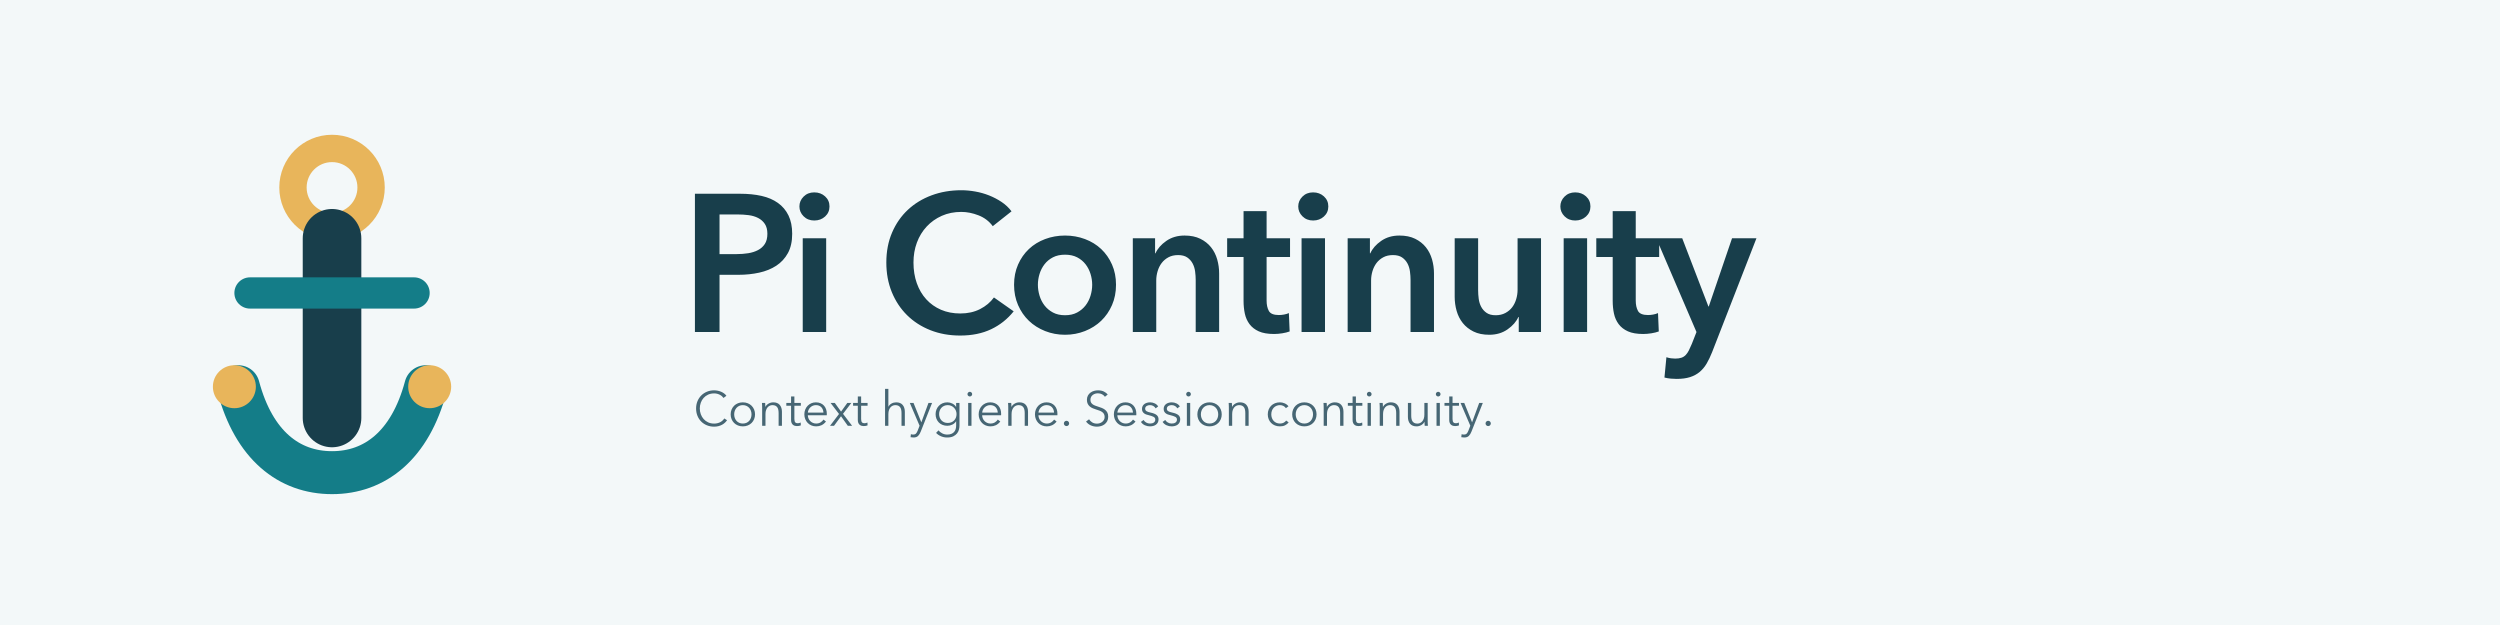
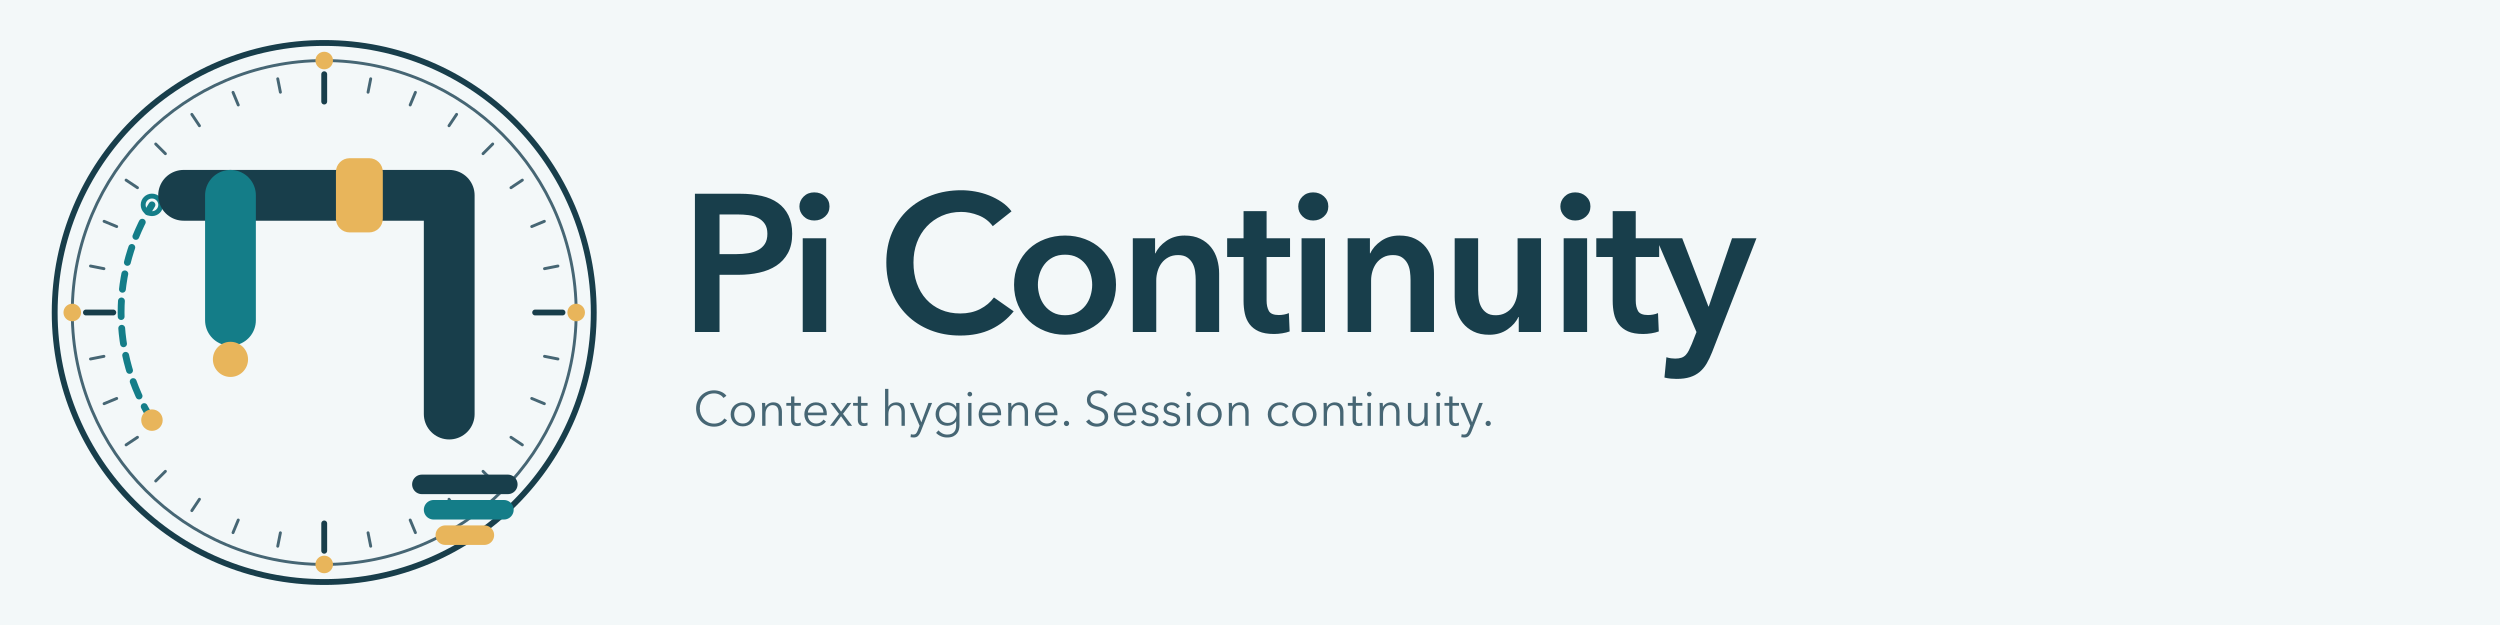
<svg xmlns="http://www.w3.org/2000/svg" width="1280" height="320" viewBox="0 0 1280 320" role="img" aria-labelledby="title description">
  <path fill="#f3f8f9" stroke="none" d="M 0 0 L 1280 0 L 1280 320 L 0 320 Z" />
-   <g id="continuity-mark">
-     <path fill="none" stroke="#e8b55b" stroke-width="14" d="M 190 96 C 190 107.046 181.046 116 170 116 C 158.954 116 150 107.046 150 96 C 150 84.954 158.954 76 170 76 C 181.046 76 190 84.954 190 96 Z" />
-     <path fill="none" stroke="#183e4b" stroke-width="30" stroke-linecap="round" d="M 170 122 L 170 214" />
-     <path fill="none" stroke="#147d88" stroke-width="16" stroke-linecap="round" d="M 128 150 L 212 150" />
-     <path fill="none" stroke="#147d88" stroke-width="22" stroke-linecap="round" d="M 122 198 C 130 228 148 242 170 242 C 192 242 210 228 218 198" />
-     <path fill="#e8b55b" stroke="none" d="M 131 198 C 131 204.075 126.075 209 120 209 C 113.925 209 109 204.075 109 198 C 109 191.925 113.925 187 120 187 C 126.075 187 131 191.925 131 198 Z" />
-     <path fill="#e8b55b" stroke="none" d="M 231 198 C 231 204.075 226.075 209 220 209 C 213.925 209 209 204.075 209 198 C 209 191.925 213.925 187 220 187 C 226.075 187 231 191.925 231 198 Z" />
+   <g transform="translate(6 0)">
+     <g id="continuity-mark">
+       <circle cx="160" cy="160" r="138" fill="none" stroke="#183e4b" stroke-width="3" />
+       <circle cx="160" cy="160" r="129" fill="none" stroke="#466674" stroke-width="1.5" />
+       <path fill="none" stroke="#183e4b" stroke-width="3" stroke-linecap="round" d="M 160 38 L 160 52" />
+       <path fill="none" stroke="#466674" stroke-width="1.5" stroke-linecap="round" d="M 183.8 40.34 L 182.44 47.21" />
+       <path fill="none" stroke="#466674" stroke-width="1.5" stroke-linecap="round" d="M 206.69 47.29 L 204.01 53.75" />
+       <path fill="none" stroke="#466674" stroke-width="1.5" stroke-linecap="round" d="M 227.78 58.56 L 223.89 64.38" />
+       <path fill="none" stroke="#466674" stroke-width="1.5" stroke-linecap="round" d="M 246.27 73.73 L 241.32 78.68" />
+       <path fill="none" stroke="#466674" stroke-width="1.5" stroke-linecap="round" d="M 261.44 92.22 L 255.62 96.11" />
+       <path fill="none" stroke="#466674" stroke-width="1.5" stroke-linecap="round" d="M 272.71 113.31 L 266.25 115.99" />
+       <path fill="none" stroke="#466674" stroke-width="1.5" stroke-linecap="round" d="M 279.66 136.2 L 272.79 137.56" />
+       <path fill="none" stroke="#183e4b" stroke-width="3" stroke-linecap="round" d="M 282 160 L 268 160" />
+       <path fill="none" stroke="#466674" stroke-width="1.5" stroke-linecap="round" d="M 279.66 183.8 L 272.79 182.44" />
+       <path fill="none" stroke="#466674" stroke-width="1.5" stroke-linecap="round" d="M 272.71 206.69 L 266.25 204.01" />
+       <path fill="none" stroke="#466674" stroke-width="1.5" stroke-linecap="round" d="M 261.44 227.78 L 255.62 223.89" />
+       <path fill="none" stroke="#466674" stroke-width="1.5" stroke-linecap="round" d="M 246.27 246.27 L 241.32 241.32" />
+       <path fill="none" stroke="#466674" stroke-width="1.5" stroke-linecap="round" d="M 227.78 261.44 L 223.89 255.62" />
+       <path fill="none" stroke="#466674" stroke-width="1.5" stroke-linecap="round" d="M 206.69 272.71 L 204.01 266.25" />
+       <path fill="none" stroke="#466674" stroke-width="1.5" stroke-linecap="round" d="M 183.8 279.66 L 182.44 272.79" />
+       <path fill="none" stroke="#183e4b" stroke-width="3" stroke-linecap="round" d="M 160 282 L 160 268" />
+       <path fill="none" stroke="#466674" stroke-width="1.5" stroke-linecap="round" d="M 136.2 279.66 L 137.56 272.79" />
+       <path fill="none" stroke="#466674" stroke-width="1.5" stroke-linecap="round" d="M 113.31 272.71 L 115.99 266.25" />
+       <path fill="none" stroke="#466674" stroke-width="1.5" stroke-linecap="round" d="M 92.22 261.44 L 96.11 255.62" />
+       <path fill="none" stroke="#466674" stroke-width="1.5" stroke-linecap="round" d="M 73.73 246.27 L 78.68 241.32" />
+       <path fill="none" stroke="#466674" stroke-width="1.5" stroke-linecap="round" d="M 58.56 227.78 L 64.38 223.89" />
+       <path fill="none" stroke="#466674" stroke-width="1.5" stroke-linecap="round" d="M 47.29 206.69 L 53.75 204.01" />
+       <path fill="none" stroke="#466674" stroke-width="1.5" stroke-linecap="round" d="M 40.34 183.8 L 47.21 182.44" />
+       <path fill="none" stroke="#183e4b" stroke-width="3" stroke-linecap="round" d="M 38 160 L 52 160" />
+       <path fill="none" stroke="#466674" stroke-width="1.5" stroke-linecap="round" d="M 40.34 136.2 L 47.21 137.56" />
+       <path fill="none" stroke="#466674" stroke-width="1.5" stroke-linecap="round" d="M 47.29 113.31 L 53.75 115.99" />
+       <path fill="none" stroke="#466674" stroke-width="1.5" stroke-linecap="round" d="M 58.56 92.22 L 64.38 96.11" />
+       <path fill="none" stroke="#466674" stroke-width="1.5" stroke-linecap="round" d="M 73.73 73.73 L 78.68 78.68" />
+       <path fill="none" stroke="#466674" stroke-width="1.5" stroke-linecap="round" d="M 92.22 58.56 L 96.11 64.38" />
+       <path fill="none" stroke="#466674" stroke-width="1.5" stroke-linecap="round" d="M 113.31 47.29 L 115.99 53.75" />
+       <path fill="none" stroke="#466674" stroke-width="1.5" stroke-linecap="round" d="M 136.2 40.34 L 137.56 47.21" />
+       <circle cx="160" cy="31" r="4.5" fill="#e8b55b" stroke="none" />
+       <circle cx="289" cy="160" r="4.5" fill="#e8b55b" stroke="none" />
+       <circle cx="160" cy="289" r="4.5" fill="#e8b55b" stroke="none" />
+       <circle cx="31" cy="160" r="4.5" fill="#e8b55b" stroke="none" />
+       <path fill="none" stroke="#147d88" stroke-width="3.5" stroke-linecap="round" stroke-dasharray="8 6" d="M 71.8 215.11 A 104 104 0 0 1 71.8 104.89" />
+       <circle cx="71.8" cy="215.11" r="5.5" fill="#e8b55b" stroke="none" />
+       <circle cx="71.8" cy="104.89" r="4.5" fill="none" stroke="#147d88" stroke-width="2.5" />
+       <path fill="none" stroke="#183e4b" stroke-width="26" stroke-linecap="round" stroke-linejoin="round" d="M 88 100 L 224 100 L 224 212" />
+       <rect fill="#e8b55b" stroke="none" x="166" y="81" width="24" height="38" rx="7" />
+       <path fill="none" stroke="#147d88" stroke-width="26" stroke-linecap="round" d="M 112 100 L 112 164" />
+       <circle cx="112" cy="184" r="9" fill="#e8b55b" stroke="none" />
+       <path fill="none" stroke="#183e4b" stroke-width="10" stroke-linecap="round" d="M 210 248 L 254 248" />
+       <path fill="none" stroke="#147d88" stroke-width="10" stroke-linecap="round" d="M 216 261 L 252 261" />
+       <path fill="none" stroke="#e8b55b" stroke-width="10" stroke-linecap="round" d="M 222 274 L 242 274" />
+     </g>
  </g>
  <g id="wordmark">
    <g>
      <path fill="#183e4b" stroke="none" d="M 355.8 99.2 L 378.9 99.2 Q 385 99.2 389.9 100.3 Q 394.8 101.4 398.3 103.9 Q 401.8 106.4 403.7 110.3 Q 405.6 114.2 405.6 119.7 Q 405.6 125.6 403.4 129.6 Q 401.2 133.6 397.45 136.05 Q 393.7 138.5 388.7 139.6 Q 383.7 140.7 378.1 140.7 L 368.4 140.7 L 368.4 170 L 355.8 170 L 355.8 99.2 Z M 377.2 130.1 Q 380.3 130.1 383.1 129.65 Q 385.9 129.2 388.1 128.05 Q 390.3 126.9 391.6 124.9 Q 392.9 122.9 392.9 119.7 Q 392.9 116.6 391.6 114.65 Q 390.3 112.7 388.15 111.6 Q 386 110.5 383.25 110.15 Q 380.5 109.8 377.6 109.8 L 368.4 109.8 L 368.4 130.1 L 377.2 130.1 Z M 411 122 L 423 122 L 423 170 L 411 170 L 411 122 Z M 409.3 105.7 Q 409.3 102.8 411.45 100.65 Q 413.6 98.5 416.9 98.5 Q 420.2 98.5 422.45 100.55 Q 424.7 102.6 424.7 105.7 Q 424.7 108.8 422.45 110.85 Q 420.2 112.9 416.9 112.9 Q 413.6 112.9 411.45 110.75 Q 409.3 108.6 409.3 105.7 Z M 508.3 115.8 Q 505.5 112 501 110.25 Q 496.5 108.5 492.2 108.5 Q 486.7 108.5 482.2 110.5 Q 477.7 112.5 474.45 116 Q 471.2 119.5 469.45 124.2 Q 467.7 128.9 467.7 134.4 Q 467.7 140.2 469.4 145 Q 471.1 149.8 474.25 153.25 Q 477.4 156.7 481.8 158.6 Q 486.2 160.5 491.7 160.5 Q 497.4 160.5 501.8 158.25 Q 506.2 156 508.9 152.3 L 519 159.4 Q 514.3 165.3 507.5 168.55 Q 500.7 171.8 491.6 171.8 Q 483.3 171.8 476.35 169.05 Q 469.4 166.3 464.4 161.35 Q 459.4 156.4 456.6 149.55 Q 453.8 142.7 453.8 134.4 Q 453.8 125.9 456.75 119.05 Q 459.7 112.2 464.85 107.4 Q 470 102.6 477 100 Q 484 97.4 492.2 97.4 Q 495.6 97.4 499.3 98.05 Q 503 98.7 506.4 100.05 Q 509.8 101.4 512.8 103.4 Q 515.8 105.4 517.9 108.2 L 508.3 115.8 Z M 519.2 145.8 Q 519.2 140.1 521.25 135.45 Q 523.3 130.8 526.8 127.5 Q 530.3 124.2 535.1 122.4 Q 539.9 120.6 545.3 120.6 Q 550.7 120.6 555.5 122.4 Q 560.3 124.2 563.8 127.5 Q 567.3 130.8 569.35 135.45 Q 571.4 140.1 571.4 145.8 Q 571.4 151.5 569.35 156.2 Q 567.3 160.9 563.8 164.25 Q 560.3 167.6 555.5 169.5 Q 550.7 171.4 545.3 171.4 Q 539.9 171.4 535.1 169.5 Q 530.3 167.6 526.8 164.25 Q 523.3 160.9 521.25 156.2 Q 519.2 151.5 519.2 145.8 Z M 531.4 145.8 Q 531.4 148.6 532.25 151.4 Q 533.1 154.2 534.8 156.4 Q 536.5 158.6 539.1 160 Q 541.7 161.4 545.3 161.4 Q 548.9 161.4 551.5 160 Q 554.1 158.6 555.8 156.4 Q 557.5 154.2 558.35 151.4 Q 559.2 148.6 559.2 145.8 Q 559.2 143 558.35 140.25 Q 557.5 137.5 555.8 135.3 Q 554.1 133.1 551.5 131.75 Q 548.9 130.4 545.3 130.4 Q 541.7 130.4 539.1 131.75 Q 536.5 133.1 534.8 135.3 Q 533.1 137.5 532.25 140.25 Q 531.4 143 531.4 145.8 Z M 580 122 L 591.4 122 L 591.4 129.7 L 591.6 129.7 Q 593.2 126.1 597.15 123.35 Q 601.1 120.6 606.5 120.6 Q 611.2 120.6 614.55 122.25 Q 617.9 123.9 620.05 126.6 Q 622.2 129.3 623.2 132.8 Q 624.2 136.3 624.2 140 L 624.2 170 L 612.2 170 L 612.2 143.4 Q 612.2 141.3 611.9 139 Q 611.6 136.7 610.6 134.85 Q 609.6 133 607.85 131.8 Q 606.1 130.6 603.2 130.6 Q 600.3 130.6 598.2 131.75 Q 596.1 132.9 594.75 134.7 Q 593.4 136.5 592.7 138.85 Q 592 141.2 592 143.6 L 592 170 L 580 170 L 580 122 Z M 628.3 131.6 L 628.3 122 L 636.7 122 L 636.7 108.1 L 648.5 108.1 L 648.5 122 L 660.5 122 L 660.5 131.6 L 648.5 131.6 L 648.5 153.9 Q 648.5 157.1 649.65 159.2 Q 650.8 161.3 654.8 161.3 Q 656 161.3 657.4 161.05 Q 658.8 160.8 659.9 160.3 L 660.3 169.7 Q 658.7 170.3 656.5 170.65 Q 654.3 171 652.3 171 Q 647.5 171 644.5 169.65 Q 641.5 168.3 639.75 165.95 Q 638 163.6 637.35 160.55 Q 636.7 157.5 636.7 154 L 636.7 131.6 L 628.3 131.6 Z M 666.4 122 L 678.4 122 L 678.4 170 L 666.4 170 L 666.4 122 Z M 664.7 105.7 Q 664.7 102.8 666.85 100.65 Q 669 98.5 672.3 98.5 Q 675.6 98.5 677.85 100.55 Q 680.1 102.6 680.1 105.7 Q 680.1 108.8 677.85 110.85 Q 675.6 112.9 672.3 112.9 Q 669 112.9 666.85 110.75 Q 664.7 108.6 664.7 105.7 Z M 690 122 L 701.4 122 L 701.4 129.7 L 701.6 129.7 Q 703.2 126.1 707.15 123.35 Q 711.1 120.6 716.5 120.6 Q 721.2 120.6 724.55 122.25 Q 727.9 123.9 730.05 126.6 Q 732.2 129.3 733.2 132.8 Q 734.2 136.3 734.2 140 L 734.2 170 L 722.2 170 L 722.2 143.4 Q 722.2 141.3 721.9 139 Q 721.6 136.7 720.6 134.85 Q 719.6 133 717.85 131.8 Q 716.1 130.6 713.2 130.6 Q 710.3 130.6 708.2 131.75 Q 706.1 132.9 704.75 134.7 Q 703.4 136.5 702.7 138.85 Q 702 141.2 702 143.6 L 702 170 L 690 170 L 690 122 Z M 789 170 L 777.6 170 L 777.6 162.3 L 777.4 162.3 Q 775.8 165.9 771.85 168.65 Q 767.9 171.4 762.5 171.4 Q 757.8 171.4 754.45 169.75 Q 751.1 168.1 748.95 165.4 Q 746.8 162.7 745.8 159.2 Q 744.8 155.7 744.8 152 L 744.8 122 L 756.8 122 L 756.8 148.6 Q 756.8 150.7 757.1 153 Q 757.4 155.3 758.4 157.15 Q 759.4 159 761.15 160.2 Q 762.9 161.4 765.8 161.4 Q 768.6 161.4 770.75 160.25 Q 772.9 159.1 774.25 157.3 Q 775.6 155.5 776.3 153.15 Q 777 150.8 777 148.4 L 777 122 L 789 122 L 789 170 Z M 800.6 122 L 812.6 122 L 812.6 170 L 800.6 170 L 800.6 122 Z M 798.9 105.7 Q 798.9 102.8 801.05 100.65 Q 803.2 98.5 806.5 98.5 Q 809.8 98.5 812.05 100.55 Q 814.3 102.6 814.3 105.7 Q 814.3 108.8 812.05 110.85 Q 809.8 112.9 806.5 112.9 Q 803.2 112.9 801.05 110.75 Q 798.9 108.6 798.9 105.7 Z M 817.3 131.6 L 817.3 122 L 825.7 122 L 825.7 108.1 L 837.5 108.1 L 837.5 122 L 849.5 122 L 849.5 131.6 L 837.5 131.6 L 837.5 153.9 Q 837.5 157.1 838.65 159.2 Q 839.8 161.3 843.8 161.3 Q 845 161.3 846.4 161.05 Q 847.8 160.8 848.9 160.3 L 849.3 169.7 Q 847.7 170.3 845.5 170.65 Q 843.3 171 841.3 171 Q 836.5 171 833.5 169.65 Q 830.5 168.3 828.75 165.95 Q 827 163.6 826.35 160.55 Q 825.7 157.5 825.7 154 L 825.7 131.6 L 817.3 131.6 Z M 848 122 L 861.3 122 L 874.7 156.9 L 874.9 156.9 L 886.8 122 L 899.3 122 L 876.6 180.3 Q 875.3 183.6 873.8 186.15 Q 872.3 188.7 870.2 190.45 Q 868.1 192.2 865.25 193.1 Q 862.4 194 858.4 194 Q 856.9 194 855.35 193.85 Q 853.8 193.7 852.2 193.3 L 853.2 182.9 Q 854.4 183.3 855.55 183.45 Q 856.7 183.6 857.7 183.6 Q 859.6 183.6 860.9 183.15 Q 862.2 182.7 863.1 181.75 Q 864 180.8 864.7 179.4 Q 865.4 178 866.2 176.1 L 868.6 170 L 848 122 Z" />
    </g>
  </g>
  <g id="descriptor">
    <g>
      <path fill="#466674" stroke="none" d="M 372.25 215.15 Q 371.8 215.825 371.163 216.425 Q 370.525 217.025 369.688 217.475 Q 368.85 217.925 367.838 218.188 Q 366.825 218.45 365.625 218.45 Q 363.625 218.45 361.925 217.75 Q 360.225 217.05 359 215.813 Q 357.775 214.575 357.087 212.875 Q 356.4 211.175 356.4 209.15 Q 356.4 207.125 357.1 205.425 Q 357.8 203.725 359.038 202.488 Q 360.275 201.25 361.962 200.55 Q 363.65 199.85 365.625 199.85 Q 366.6 199.85 367.538 200.05 Q 368.475 200.25 369.3 200.612 Q 370.125 200.975 370.8 201.488 Q 371.475 202 371.925 202.65 L 370.425 203.75 Q 370.15 203.325 369.688 202.9 Q 369.225 202.475 368.6 202.15 Q 367.975 201.825 367.238 201.625 Q 366.5 201.425 365.65 201.425 Q 363.925 201.425 362.563 202.05 Q 361.2 202.675 360.25 203.738 Q 359.3 204.8 358.8 206.2 Q 358.3 207.6 358.3 209.15 Q 358.3 210.7 358.813 212.1 Q 359.325 213.5 360.275 214.563 Q 361.225 215.625 362.587 216.25 Q 363.95 216.875 365.65 216.875 Q 367.175 216.875 368.55 216.25 Q 369.925 215.625 370.85 214.25 L 372.25 215.15 Z M 386.575 212.15 Q 386.575 213.475 386.112 214.6 Q 385.65 215.725 384.825 216.55 Q 384 217.375 382.85 217.837 Q 381.7 218.3 380.325 218.3 Q 378.975 218.3 377.825 217.837 Q 376.675 217.375 375.85 216.55 Q 375.025 215.725 374.563 214.6 Q 374.1 213.475 374.1 212.15 Q 374.1 210.825 374.563 209.7 Q 375.025 208.575 375.85 207.75 Q 376.675 206.925 377.825 206.462 Q 378.975 206 380.325 206 Q 381.7 206 382.85 206.462 Q 384 206.925 384.825 207.75 Q 385.65 208.575 386.112 209.7 Q 386.575 210.825 386.575 212.15 Z M 384.775 212.15 Q 384.775 211.175 384.462 210.313 Q 384.15 209.45 383.575 208.813 Q 383 208.175 382.175 207.8 Q 381.35 207.425 380.325 207.425 Q 379.3 207.425 378.488 207.8 Q 377.675 208.175 377.1 208.813 Q 376.525 209.45 376.212 210.313 Q 375.9 211.175 375.9 212.15 Q 375.9 213.125 376.212 213.988 Q 376.525 214.85 377.1 215.488 Q 377.675 216.125 378.488 216.488 Q 379.3 216.85 380.325 216.85 Q 381.35 216.85 382.175 216.488 Q 383 216.125 383.575 215.488 Q 384.15 214.85 384.462 213.988 Q 384.775 213.125 384.775 212.15 Z M 391.75 206.3 Q 391.8 206.775 391.825 207.35 Q 391.85 207.925 391.85 208.3 L 391.9 208.3 Q 392.4 207.275 393.525 206.638 Q 394.65 206 395.9 206 Q 398.125 206 399.238 207.325 Q 400.35 208.65 400.35 210.825 L 400.35 218 L 398.65 218 L 398.65 211.525 Q 398.65 210.6 398.5 209.85 Q 398.35 209.1 397.987 208.563 Q 397.625 208.025 397.012 207.725 Q 396.4 207.425 395.475 207.425 Q 394.8 207.425 394.163 207.7 Q 393.525 207.975 393.025 208.537 Q 392.525 209.1 392.225 209.963 Q 391.925 210.825 391.925 212 L 391.925 218 L 390.225 218 L 390.225 208.875 Q 390.225 208.4 390.2 207.65 Q 390.175 206.9 390.125 206.3 L 391.75 206.3 Z M 410.025 207.725 L 406.725 207.725 L 406.725 214.55 Q 406.725 215.2 406.85 215.625 Q 406.975 216.05 407.212 216.287 Q 407.45 216.525 407.775 216.612 Q 408.1 216.7 408.475 216.7 Q 408.825 216.7 409.212 216.6 Q 409.6 216.5 409.95 216.325 L 410.025 217.8 Q 409.575 217.975 409.087 218.063 Q 408.6 218.15 408.025 218.15 Q 407.55 218.15 407.025 218.025 Q 406.5 217.9 406.05 217.55 Q 405.6 217.2 405.313 216.6 Q 405.025 216 405.025 215.025 L 405.025 207.725 L 402.6 207.725 L 402.6 206.3 L 405.025 206.3 L 405.025 203 L 406.725 203 L 406.725 206.3 L 410.025 206.3 L 410.025 207.725 Z M 421.6 211.25 Q 421.525 209.6 420.538 208.512 Q 419.55 207.425 417.725 207.425 Q 416.875 207.425 416.15 207.738 Q 415.425 208.05 414.875 208.588 Q 414.325 209.125 414 209.813 Q 413.675 210.5 413.625 211.25 L 421.6 211.25 Z M 423.325 211.8 Q 423.325 211.975 423.325 212.175 Q 423.325 212.375 423.3 212.6 L 413.6 212.6 Q 413.625 213.475 413.95 214.25 Q 414.275 215.025 414.85 215.6 Q 415.425 216.175 416.2 216.512 Q 416.975 216.85 417.875 216.85 Q 419.2 216.85 420.163 216.238 Q 421.125 215.625 421.625 214.825 L 422.9 215.825 Q 421.85 217.15 420.587 217.725 Q 419.325 218.3 417.875 218.3 Q 416.575 218.3 415.462 217.837 Q 414.35 217.375 413.55 216.55 Q 412.75 215.725 412.288 214.6 Q 411.825 213.475 411.825 212.15 Q 411.825 210.825 412.275 209.7 Q 412.725 208.575 413.525 207.75 Q 414.325 206.925 415.4 206.462 Q 416.475 206 417.725 206 Q 419.1 206 420.15 206.462 Q 421.2 206.925 421.9 207.713 Q 422.6 208.5 422.962 209.55 Q 423.325 210.6 423.325 211.8 Z M 429.575 211.95 L 425.25 206.3 L 427.425 206.3 L 430.625 210.75 L 433.825 206.3 L 435.875 206.3 L 431.625 211.875 L 436.275 218 L 434.075 218 L 430.6 213.125 L 427.025 218 L 424.975 218 L 429.575 211.95 Z M 444.2 207.725 L 440.9 207.725 L 440.9 214.55 Q 440.9 215.2 441.025 215.625 Q 441.15 216.05 441.387 216.287 Q 441.625 216.525 441.95 216.612 Q 442.275 216.7 442.65 216.7 Q 443 216.7 443.387 216.6 Q 443.775 216.5 444.125 216.325 L 444.2 217.8 Q 443.75 217.975 443.262 218.063 Q 442.775 218.15 442.2 218.15 Q 441.725 218.15 441.2 218.025 Q 440.675 217.9 440.225 217.55 Q 439.775 217.2 439.488 216.6 Q 439.2 216 439.2 215.025 L 439.2 207.725 L 436.775 207.725 L 436.775 206.3 L 439.2 206.3 L 439.2 203 L 440.9 203 L 440.9 206.3 L 444.2 206.3 L 444.2 207.725 Z M 454.9 208.225 Q 455.375 207.2 456.475 206.6 Q 457.575 206 458.825 206 Q 461.05 206 462.163 207.325 Q 463.275 208.65 463.275 210.825 L 463.275 218 L 461.575 218 L 461.575 211.525 Q 461.575 210.6 461.425 209.85 Q 461.275 209.1 460.913 208.563 Q 460.55 208.025 459.938 207.725 Q 459.325 207.425 458.4 207.425 Q 457.725 207.425 457.087 207.7 Q 456.45 207.975 455.95 208.537 Q 455.45 209.1 455.15 209.963 Q 454.85 210.825 454.85 212 L 454.85 218 L 453.15 218 L 453.15 199.1 L 454.85 199.1 L 454.85 208.225 L 454.9 208.225 Z M 471.7 216.175 L 471.75 216.175 L 475.375 206.3 L 477.225 206.3 L 471.4 221.025 Q 470.875 222.375 470.063 223.188 Q 469.25 224 467.725 224 Q 466.95 224 466.2 223.85 L 466.375 222.3 Q 466.975 222.5 467.625 222.5 Q 468.5 222.5 469 221.962 Q 469.5 221.425 469.875 220.425 L 470.825 217.975 L 465.825 206.3 L 467.725 206.3 L 471.7 216.175 Z M 480.5 220.35 Q 481.2 221.25 482.413 221.875 Q 483.625 222.5 484.975 222.5 Q 486.225 222.5 487.1 222.137 Q 487.975 221.775 488.512 221.15 Q 489.05 220.525 489.3 219.688 Q 489.55 218.85 489.55 217.9 L 489.55 215.7 L 489.5 215.7 Q 488.825 216.8 487.588 217.4 Q 486.35 218 485.075 218 Q 483.7 218 482.587 217.55 Q 481.475 217.1 480.688 216.313 Q 479.9 215.525 479.462 214.425 Q 479.025 213.325 479.025 212.05 Q 479.025 210.8 479.462 209.7 Q 479.9 208.6 480.688 207.775 Q 481.475 206.95 482.587 206.475 Q 483.7 206 485.075 206 Q 486.35 206 487.575 206.6 Q 488.8 207.2 489.5 208.325 L 489.55 208.325 L 489.55 206.3 L 491.25 206.3 L 491.25 217.9 Q 491.25 218.85 490.988 219.925 Q 490.725 221 490.012 221.9 Q 489.3 222.8 488.075 223.4 Q 486.85 224 484.9 224 Q 483.275 224 481.8 223.375 Q 480.325 222.75 479.275 221.65 L 480.5 220.35 Z M 480.825 212 Q 480.825 212.925 481.125 213.75 Q 481.425 214.575 481.988 215.2 Q 482.55 215.825 483.375 216.188 Q 484.2 216.55 485.25 216.55 Q 486.225 216.55 487.05 216.225 Q 487.875 215.9 488.475 215.3 Q 489.075 214.7 489.413 213.863 Q 489.75 213.025 489.75 212 Q 489.75 211.075 489.413 210.25 Q 489.075 209.425 488.475 208.8 Q 487.875 208.175 487.05 207.8 Q 486.225 207.425 485.25 207.425 Q 484.2 207.425 483.375 207.8 Q 482.55 208.175 481.988 208.8 Q 481.425 209.425 481.125 210.25 Q 480.825 211.075 480.825 212 Z M 497.4 218 L 495.7 218 L 495.7 206.3 L 497.4 206.3 L 497.4 218 Z M 497.75 201.8 Q 497.75 202.325 497.375 202.662 Q 497 203 496.55 203 Q 496.1 203 495.725 202.662 Q 495.35 202.325 495.35 201.8 Q 495.35 201.275 495.725 200.938 Q 496.1 200.6 496.55 200.6 Q 497 200.6 497.375 200.938 Q 497.75 201.275 497.75 201.8 Z M 510.85 211.25 Q 510.775 209.6 509.788 208.512 Q 508.8 207.425 506.975 207.425 Q 506.125 207.425 505.4 207.738 Q 504.675 208.05 504.125 208.588 Q 503.575 209.125 503.25 209.813 Q 502.925 210.5 502.875 211.25 L 510.85 211.25 Z M 512.575 211.8 Q 512.575 211.975 512.575 212.175 Q 512.575 212.375 512.55 212.6 L 502.85 212.6 Q 502.875 213.475 503.2 214.25 Q 503.525 215.025 504.1 215.6 Q 504.675 216.175 505.45 216.512 Q 506.225 216.85 507.125 216.85 Q 508.45 216.85 509.413 216.238 Q 510.375 215.625 510.875 214.825 L 512.15 215.825 Q 511.1 217.15 509.838 217.725 Q 508.575 218.3 507.125 218.3 Q 505.825 218.3 504.713 217.837 Q 503.6 217.375 502.8 216.55 Q 502 215.725 501.538 214.6 Q 501.075 213.475 501.075 212.15 Q 501.075 210.825 501.525 209.7 Q 501.975 208.575 502.775 207.75 Q 503.575 206.925 504.65 206.462 Q 505.725 206 506.975 206 Q 508.35 206 509.4 206.462 Q 510.45 206.925 511.15 207.713 Q 511.85 208.5 512.212 209.55 Q 512.575 210.6 512.575 211.8 Z M 517.75 206.3 Q 517.8 206.775 517.825 207.35 Q 517.85 207.925 517.85 208.3 L 517.9 208.3 Q 518.4 207.275 519.525 206.638 Q 520.65 206 521.9 206 Q 524.125 206 525.237 207.325 Q 526.35 208.65 526.35 210.825 L 526.35 218 L 524.65 218 L 524.65 211.525 Q 524.65 210.6 524.5 209.85 Q 524.35 209.1 523.987 208.563 Q 523.625 208.025 523.013 207.725 Q 522.4 207.425 521.475 207.425 Q 520.8 207.425 520.163 207.7 Q 519.525 207.975 519.025 208.537 Q 518.525 209.1 518.225 209.963 Q 517.925 210.825 517.925 212 L 517.925 218 L 516.225 218 L 516.225 208.875 Q 516.225 208.4 516.2 207.65 Q 516.175 206.9 516.125 206.3 L 517.75 206.3 Z M 539.675 211.25 Q 539.6 209.6 538.612 208.512 Q 537.625 207.425 535.8 207.425 Q 534.95 207.425 534.225 207.738 Q 533.5 208.05 532.95 208.588 Q 532.4 209.125 532.075 209.813 Q 531.75 210.5 531.7 211.25 L 539.675 211.25 Z M 541.4 211.8 Q 541.4 211.975 541.4 212.175 Q 541.4 212.375 541.375 212.6 L 531.675 212.6 Q 531.7 213.475 532.025 214.25 Q 532.35 215.025 532.925 215.6 Q 533.5 216.175 534.275 216.512 Q 535.05 216.85 535.95 216.85 Q 537.275 216.85 538.237 216.238 Q 539.2 215.625 539.7 214.825 L 540.975 215.825 Q 539.925 217.15 538.663 217.725 Q 537.4 218.3 535.95 218.3 Q 534.65 218.3 533.538 217.837 Q 532.425 217.375 531.625 216.55 Q 530.825 215.725 530.362 214.6 Q 529.9 213.475 529.9 212.15 Q 529.9 210.825 530.35 209.7 Q 530.8 208.575 531.6 207.75 Q 532.4 206.925 533.475 206.462 Q 534.55 206 535.8 206 Q 537.175 206 538.225 206.462 Q 539.275 206.925 539.975 207.713 Q 540.675 208.5 541.038 209.55 Q 541.4 210.6 541.4 211.8 Z M 547.4 216.8 Q 547.4 217.325 547.025 217.738 Q 546.65 218.15 546.05 218.15 Q 545.45 218.15 545.075 217.738 Q 544.7 217.325 544.7 216.8 Q 544.7 216.275 545.075 215.863 Q 545.45 215.45 546.05 215.45 Q 546.65 215.45 547.025 215.863 Q 547.4 216.275 547.4 216.8 Z M 565.725 203.15 Q 565.15 202.35 564.25 201.863 Q 563.35 201.375 562.075 201.375 Q 561.425 201.375 560.75 201.575 Q 560.075 201.775 559.525 202.188 Q 558.975 202.6 558.638 203.225 Q 558.3 203.85 558.3 204.7 Q 558.3 205.55 558.625 206.1 Q 558.95 206.65 559.487 207.037 Q 560.025 207.425 560.712 207.675 Q 561.4 207.925 562.15 208.175 Q 563.075 208.475 564.013 208.825 Q 564.95 209.175 565.7 209.738 Q 566.45 210.3 566.925 211.162 Q 567.4 212.025 567.4 213.35 Q 567.4 214.675 566.888 215.637 Q 566.375 216.6 565.563 217.225 Q 564.75 217.85 563.712 218.15 Q 562.675 218.45 561.625 218.45 Q 560.825 218.45 560.025 218.287 Q 559.225 218.125 558.5 217.8 Q 557.775 217.475 557.15 216.975 Q 556.525 216.475 556.05 215.825 L 557.6 214.675 Q 558.175 215.625 559.212 216.262 Q 560.25 216.9 561.65 216.9 Q 562.325 216.9 563.025 216.688 Q 563.725 216.475 564.288 216.037 Q 564.85 215.6 565.212 214.963 Q 565.575 214.325 565.575 213.475 Q 565.575 212.55 565.212 211.938 Q 564.85 211.325 564.25 210.912 Q 563.65 210.5 562.875 210.225 Q 562.1 209.95 561.25 209.675 Q 560.375 209.4 559.525 209.05 Q 558.675 208.7 558 208.137 Q 557.325 207.575 556.913 206.75 Q 556.5 205.925 556.5 204.725 Q 556.5 203.45 557.013 202.525 Q 557.525 201.6 558.35 201 Q 559.175 200.4 560.175 200.125 Q 561.175 199.85 562.15 199.85 Q 563.95 199.85 565.225 200.488 Q 566.5 201.125 567.15 202 L 565.725 203.15 Z M 580.075 211.25 Q 580 209.6 579.013 208.512 Q 578.025 207.425 576.2 207.425 Q 575.35 207.425 574.625 207.738 Q 573.9 208.05 573.35 208.588 Q 572.8 209.125 572.475 209.813 Q 572.15 210.5 572.1 211.25 L 580.075 211.25 Z M 581.8 211.8 Q 581.8 211.975 581.8 212.175 Q 581.8 212.375 581.775 212.6 L 572.075 212.6 Q 572.1 213.475 572.425 214.25 Q 572.75 215.025 573.325 215.6 Q 573.9 216.175 574.675 216.512 Q 575.45 216.85 576.35 216.85 Q 577.675 216.85 578.638 216.238 Q 579.6 215.625 580.1 214.825 L 581.375 215.825 Q 580.325 217.15 579.063 217.725 Q 577.8 218.3 576.35 218.3 Q 575.05 218.3 573.938 217.837 Q 572.825 217.375 572.025 216.55 Q 571.225 215.725 570.763 214.6 Q 570.3 213.475 570.3 212.15 Q 570.3 210.825 570.75 209.7 Q 571.2 208.575 572 207.75 Q 572.8 206.925 573.875 206.462 Q 574.95 206 576.2 206 Q 577.575 206 578.625 206.462 Q 579.675 206.925 580.375 207.713 Q 581.075 208.5 581.438 209.55 Q 581.8 210.6 581.8 211.8 Z M 591.675 209.075 Q 591.3 208.35 590.538 207.887 Q 589.775 207.425 588.8 207.425 Q 588.35 207.425 587.9 207.525 Q 587.45 207.625 587.1 207.85 Q 586.75 208.075 586.538 208.425 Q 586.325 208.775 586.325 209.25 Q 586.325 210.075 587 210.513 Q 587.675 210.95 589.125 211.25 Q 591.2 211.675 592.188 212.488 Q 593.175 213.3 593.175 214.675 Q 593.175 215.675 592.788 216.363 Q 592.4 217.05 591.775 217.488 Q 591.15 217.925 590.363 218.113 Q 589.575 218.3 588.775 218.3 Q 587.45 218.3 586.2 217.75 Q 584.95 217.2 584.15 216.025 L 585.5 215.025 Q 585.95 215.8 586.825 216.325 Q 587.7 216.85 588.75 216.85 Q 589.3 216.85 589.8 216.75 Q 590.3 216.65 590.675 216.4 Q 591.05 216.15 591.275 215.762 Q 591.5 215.375 591.5 214.8 Q 591.5 213.875 590.613 213.413 Q 589.725 212.95 588.05 212.55 Q 587.525 212.425 586.938 212.238 Q 586.35 212.05 585.85 211.688 Q 585.35 211.325 585.025 210.775 Q 584.7 210.225 584.7 209.4 Q 584.7 208.5 585.05 207.863 Q 585.4 207.225 585.988 206.813 Q 586.575 206.4 587.325 206.2 Q 588.075 206 588.875 206 Q 590.1 206 591.25 206.55 Q 592.4 207.1 592.975 208.1 L 591.675 209.075 Z M 602.775 209.075 Q 602.4 208.35 601.638 207.887 Q 600.875 207.425 599.9 207.425 Q 599.45 207.425 599 207.525 Q 598.55 207.625 598.2 207.85 Q 597.85 208.075 597.638 208.425 Q 597.425 208.775 597.425 209.25 Q 597.425 210.075 598.1 210.513 Q 598.775 210.95 600.225 211.25 Q 602.3 211.675 603.288 212.488 Q 604.275 213.3 604.275 214.675 Q 604.275 215.675 603.888 216.363 Q 603.5 217.05 602.875 217.488 Q 602.25 217.925 601.462 218.113 Q 600.675 218.3 599.875 218.3 Q 598.55 218.3 597.3 217.75 Q 596.05 217.2 595.25 216.025 L 596.6 215.025 Q 597.05 215.8 597.925 216.325 Q 598.8 216.85 599.85 216.85 Q 600.4 216.85 600.9 216.75 Q 601.4 216.65 601.775 216.4 Q 602.15 216.15 602.375 215.762 Q 602.6 215.375 602.6 214.8 Q 602.6 213.875 601.712 213.413 Q 600.825 212.95 599.15 212.55 Q 598.625 212.425 598.038 212.238 Q 597.45 212.05 596.95 211.688 Q 596.45 211.325 596.125 210.775 Q 595.8 210.225 595.8 209.4 Q 595.8 208.5 596.15 207.863 Q 596.5 207.225 597.087 206.813 Q 597.675 206.4 598.425 206.2 Q 599.175 206 599.975 206 Q 601.2 206 602.35 206.55 Q 603.5 207.1 604.075 208.1 L 602.775 209.075 Z M 609.375 218 L 607.675 218 L 607.675 206.3 L 609.375 206.3 L 609.375 218 Z M 609.725 201.8 Q 609.725 202.325 609.35 202.662 Q 608.975 203 608.525 203 Q 608.075 203 607.7 202.662 Q 607.325 202.325 607.325 201.8 Q 607.325 201.275 607.7 200.938 Q 608.075 200.6 608.525 200.6 Q 608.975 200.6 609.35 200.938 Q 609.725 201.275 609.725 201.8 Z M 625.525 212.15 Q 625.525 213.475 625.063 214.6 Q 624.6 215.725 623.775 216.55 Q 622.95 217.375 621.8 217.837 Q 620.65 218.3 619.275 218.3 Q 617.925 218.3 616.775 217.837 Q 615.625 217.375 614.8 216.55 Q 613.975 215.725 613.513 214.6 Q 613.05 213.475 613.05 212.15 Q 613.05 210.825 613.513 209.7 Q 613.975 208.575 614.8 207.75 Q 615.625 206.925 616.775 206.462 Q 617.925 206 619.275 206 Q 620.65 206 621.8 206.462 Q 622.95 206.925 623.775 207.75 Q 624.6 208.575 625.063 209.7 Q 625.525 210.825 625.525 212.15 Z M 623.725 212.15 Q 623.725 211.175 623.413 210.313 Q 623.1 209.45 622.525 208.813 Q 621.95 208.175 621.125 207.8 Q 620.3 207.425 619.275 207.425 Q 618.25 207.425 617.438 207.8 Q 616.625 208.175 616.05 208.813 Q 615.475 209.45 615.163 210.313 Q 614.85 211.175 614.85 212.15 Q 614.85 213.125 615.163 213.988 Q 615.475 214.85 616.05 215.488 Q 616.625 216.125 617.438 216.488 Q 618.25 216.85 619.275 216.85 Q 620.3 216.85 621.125 216.488 Q 621.95 216.125 622.525 215.488 Q 623.1 214.85 623.413 213.988 Q 623.725 213.125 623.725 212.15 Z M 630.7 206.3 Q 630.75 206.775 630.775 207.35 Q 630.8 207.925 630.8 208.3 L 630.85 208.3 Q 631.35 207.275 632.475 206.638 Q 633.6 206 634.85 206 Q 637.075 206 638.188 207.325 Q 639.3 208.65 639.3 210.825 L 639.3 218 L 637.6 218 L 637.6 211.525 Q 637.6 210.6 637.45 209.85 Q 637.3 209.1 636.938 208.563 Q 636.575 208.025 635.962 207.725 Q 635.35 207.425 634.425 207.425 Q 633.75 207.425 633.113 207.7 Q 632.475 207.975 631.975 208.537 Q 631.475 209.1 631.175 209.963 Q 630.875 210.825 630.875 212 L 630.875 218 L 629.175 218 L 629.175 208.875 Q 629.175 208.4 629.15 207.65 Q 629.125 206.9 629.075 206.3 L 630.7 206.3 Z M 658.375 208.975 Q 657.95 208.3 657.138 207.863 Q 656.325 207.425 655.375 207.425 Q 654.35 207.425 653.525 207.787 Q 652.7 208.15 652.113 208.787 Q 651.525 209.425 651.212 210.287 Q 650.9 211.15 650.9 212.15 Q 650.9 213.15 651.212 214 Q 651.525 214.85 652.1 215.488 Q 652.675 216.125 653.5 216.488 Q 654.325 216.85 655.35 216.85 Q 656.475 216.85 657.25 216.425 Q 658.025 216 658.525 215.325 L 659.8 216.275 Q 659.05 217.2 657.962 217.75 Q 656.875 218.3 655.35 218.3 Q 653.925 218.3 652.775 217.837 Q 651.625 217.375 650.813 216.55 Q 650 215.725 649.55 214.6 Q 649.1 213.475 649.1 212.15 Q 649.1 210.825 649.55 209.7 Q 650 208.575 650.813 207.75 Q 651.625 206.925 652.775 206.462 Q 653.925 206 655.35 206 Q 656.525 206 657.738 206.512 Q 658.95 207.025 659.7 208.025 L 658.375 208.975 Z M 674.075 212.15 Q 674.075 213.475 673.613 214.6 Q 673.15 215.725 672.325 216.55 Q 671.5 217.375 670.35 217.837 Q 669.2 218.3 667.825 218.3 Q 666.475 218.3 665.325 217.837 Q 664.175 217.375 663.35 216.55 Q 662.525 215.725 662.063 214.6 Q 661.6 213.475 661.6 212.15 Q 661.6 210.825 662.063 209.7 Q 662.525 208.575 663.35 207.75 Q 664.175 206.925 665.325 206.462 Q 666.475 206 667.825 206 Q 669.2 206 670.35 206.462 Q 671.5 206.925 672.325 207.75 Q 673.15 208.575 673.613 209.7 Q 674.075 210.825 674.075 212.15 Z M 672.275 212.15 Q 672.275 211.175 671.962 210.313 Q 671.65 209.45 671.075 208.813 Q 670.5 208.175 669.675 207.8 Q 668.85 207.425 667.825 207.425 Q 666.8 207.425 665.988 207.8 Q 665.175 208.175 664.6 208.813 Q 664.025 209.45 663.712 210.313 Q 663.4 211.175 663.4 212.15 Q 663.4 213.125 663.712 213.988 Q 664.025 214.85 664.6 215.488 Q 665.175 216.125 665.988 216.488 Q 666.8 216.85 667.825 216.85 Q 668.85 216.85 669.675 216.488 Q 670.5 216.125 671.075 215.488 Q 671.65 214.85 671.962 213.988 Q 672.275 213.125 672.275 212.15 Z M 679.25 206.3 Q 679.3 206.775 679.325 207.35 Q 679.35 207.925 679.35 208.3 L 679.4 208.3 Q 679.9 207.275 681.025 206.638 Q 682.15 206 683.4 206 Q 685.625 206 686.738 207.325 Q 687.85 208.65 687.85 210.825 L 687.85 218 L 686.15 218 L 686.15 211.525 Q 686.15 210.6 686 209.85 Q 685.85 209.1 685.488 208.563 Q 685.125 208.025 684.513 207.725 Q 683.9 207.425 682.975 207.425 Q 682.3 207.425 681.663 207.7 Q 681.025 207.975 680.525 208.537 Q 680.025 209.1 679.725 209.963 Q 679.425 210.825 679.425 212 L 679.425 218 L 677.725 218 L 677.725 208.875 Q 677.725 208.4 677.7 207.65 Q 677.675 206.9 677.625 206.3 L 679.25 206.3 Z M 697.525 207.725 L 694.225 207.725 L 694.225 214.55 Q 694.225 215.2 694.35 215.625 Q 694.475 216.05 694.712 216.287 Q 694.95 216.525 695.275 216.612 Q 695.6 216.7 695.975 216.7 Q 696.325 216.7 696.713 216.6 Q 697.1 216.5 697.45 216.325 L 697.525 217.8 Q 697.075 217.975 696.587 218.063 Q 696.1 218.15 695.525 218.15 Q 695.05 218.15 694.525 218.025 Q 694 217.9 693.55 217.55 Q 693.1 217.2 692.813 216.6 Q 692.525 216 692.525 215.025 L 692.525 207.725 L 690.1 207.725 L 690.1 206.3 L 692.525 206.3 L 692.525 203 L 694.225 203 L 694.225 206.3 L 697.525 206.3 L 697.525 207.725 Z M 701.9 218 L 700.2 218 L 700.2 206.3 L 701.9 206.3 L 701.9 218 Z M 702.25 201.8 Q 702.25 202.325 701.875 202.662 Q 701.5 203 701.05 203 Q 700.6 203 700.225 202.662 Q 699.85 202.325 699.85 201.8 Q 699.85 201.275 700.225 200.938 Q 700.6 200.6 701.05 200.6 Q 701.5 200.6 701.875 200.938 Q 702.25 201.275 702.25 201.8 Z M 707.95 206.3 Q 708 206.775 708.025 207.35 Q 708.05 207.925 708.05 208.3 L 708.1 208.3 Q 708.6 207.275 709.725 206.638 Q 710.85 206 712.1 206 Q 714.325 206 715.438 207.325 Q 716.55 208.65 716.55 210.825 L 716.55 218 L 714.85 218 L 714.85 211.525 Q 714.85 210.6 714.7 209.85 Q 714.55 209.1 714.188 208.563 Q 713.825 208.025 713.213 207.725 Q 712.6 207.425 711.675 207.425 Q 711 207.425 710.362 207.7 Q 709.725 207.975 709.225 208.537 Q 708.725 209.1 708.425 209.963 Q 708.125 210.825 708.125 212 L 708.125 218 L 706.425 218 L 706.425 208.875 Q 706.425 208.4 706.4 207.65 Q 706.375 206.9 706.325 206.3 L 707.95 206.3 Z M 729.45 218 Q 729.4 217.525 729.375 216.95 Q 729.35 216.375 729.35 216 L 729.3 216 Q 728.8 217.025 727.675 217.662 Q 726.55 218.3 725.3 218.3 Q 723.075 218.3 721.962 216.975 Q 720.85 215.65 720.85 213.475 L 720.85 206.3 L 722.55 206.3 L 722.55 212.775 Q 722.55 213.7 722.7 214.45 Q 722.85 215.2 723.212 215.738 Q 723.575 216.275 724.187 216.575 Q 724.8 216.875 725.725 216.875 Q 726.4 216.875 727.038 216.6 Q 727.675 216.325 728.175 215.762 Q 728.675 215.2 728.975 214.338 Q 729.275 213.475 729.275 212.3 L 729.275 206.3 L 730.975 206.3 L 730.975 215.425 Q 730.975 215.9 731 216.65 Q 731.025 217.4 731.075 218 L 729.45 218 Z M 737.2 218 L 735.5 218 L 735.5 206.3 L 737.2 206.3 L 737.2 218 Z M 737.55 201.8 Q 737.55 202.325 737.175 202.662 Q 736.8 203 736.35 203 Q 735.9 203 735.525 202.662 Q 735.15 202.325 735.15 201.8 Q 735.15 201.275 735.525 200.938 Q 735.9 200.6 736.35 200.6 Q 736.8 200.6 737.175 200.938 Q 737.55 201.275 737.55 201.8 Z M 747 207.725 L 743.7 207.725 L 743.7 214.55 Q 743.7 215.2 743.825 215.625 Q 743.95 216.05 744.188 216.287 Q 744.425 216.525 744.75 216.612 Q 745.075 216.7 745.45 216.7 Q 745.8 216.7 746.188 216.6 Q 746.575 216.5 746.925 216.325 L 747 217.8 Q 746.55 217.975 746.063 218.063 Q 745.575 218.15 745 218.15 Q 744.525 218.15 744 218.025 Q 743.475 217.9 743.025 217.55 Q 742.575 217.2 742.287 216.6 Q 742 216 742 215.025 L 742 207.725 L 739.575 207.725 L 739.575 206.3 L 742 206.3 L 742 203 L 743.7 203 L 743.7 206.3 L 747 206.3 L 747 207.725 Z M 753.675 216.175 L 753.725 216.175 L 757.35 206.3 L 759.2 206.3 L 753.375 221.025 Q 752.85 222.375 752.038 223.188 Q 751.225 224 749.7 224 Q 748.925 224 748.175 223.85 L 748.35 222.3 Q 748.95 222.5 749.6 222.5 Q 750.475 222.5 750.975 221.962 Q 751.475 221.425 751.85 220.425 L 752.8 217.975 L 747.8 206.3 L 749.7 206.3 L 753.675 216.175 Z M 763.3 216.8 Q 763.3 217.325 762.925 217.738 Q 762.55 218.15 761.95 218.15 Q 761.35 218.15 760.975 217.738 Q 760.6 217.325 760.6 216.8 Q 760.6 216.275 760.975 215.863 Q 761.35 215.45 761.95 215.45 Q 762.55 215.45 762.925 215.863 Q 763.3 216.275 763.3 216.8 Z" />
    </g>
  </g>
</svg>
